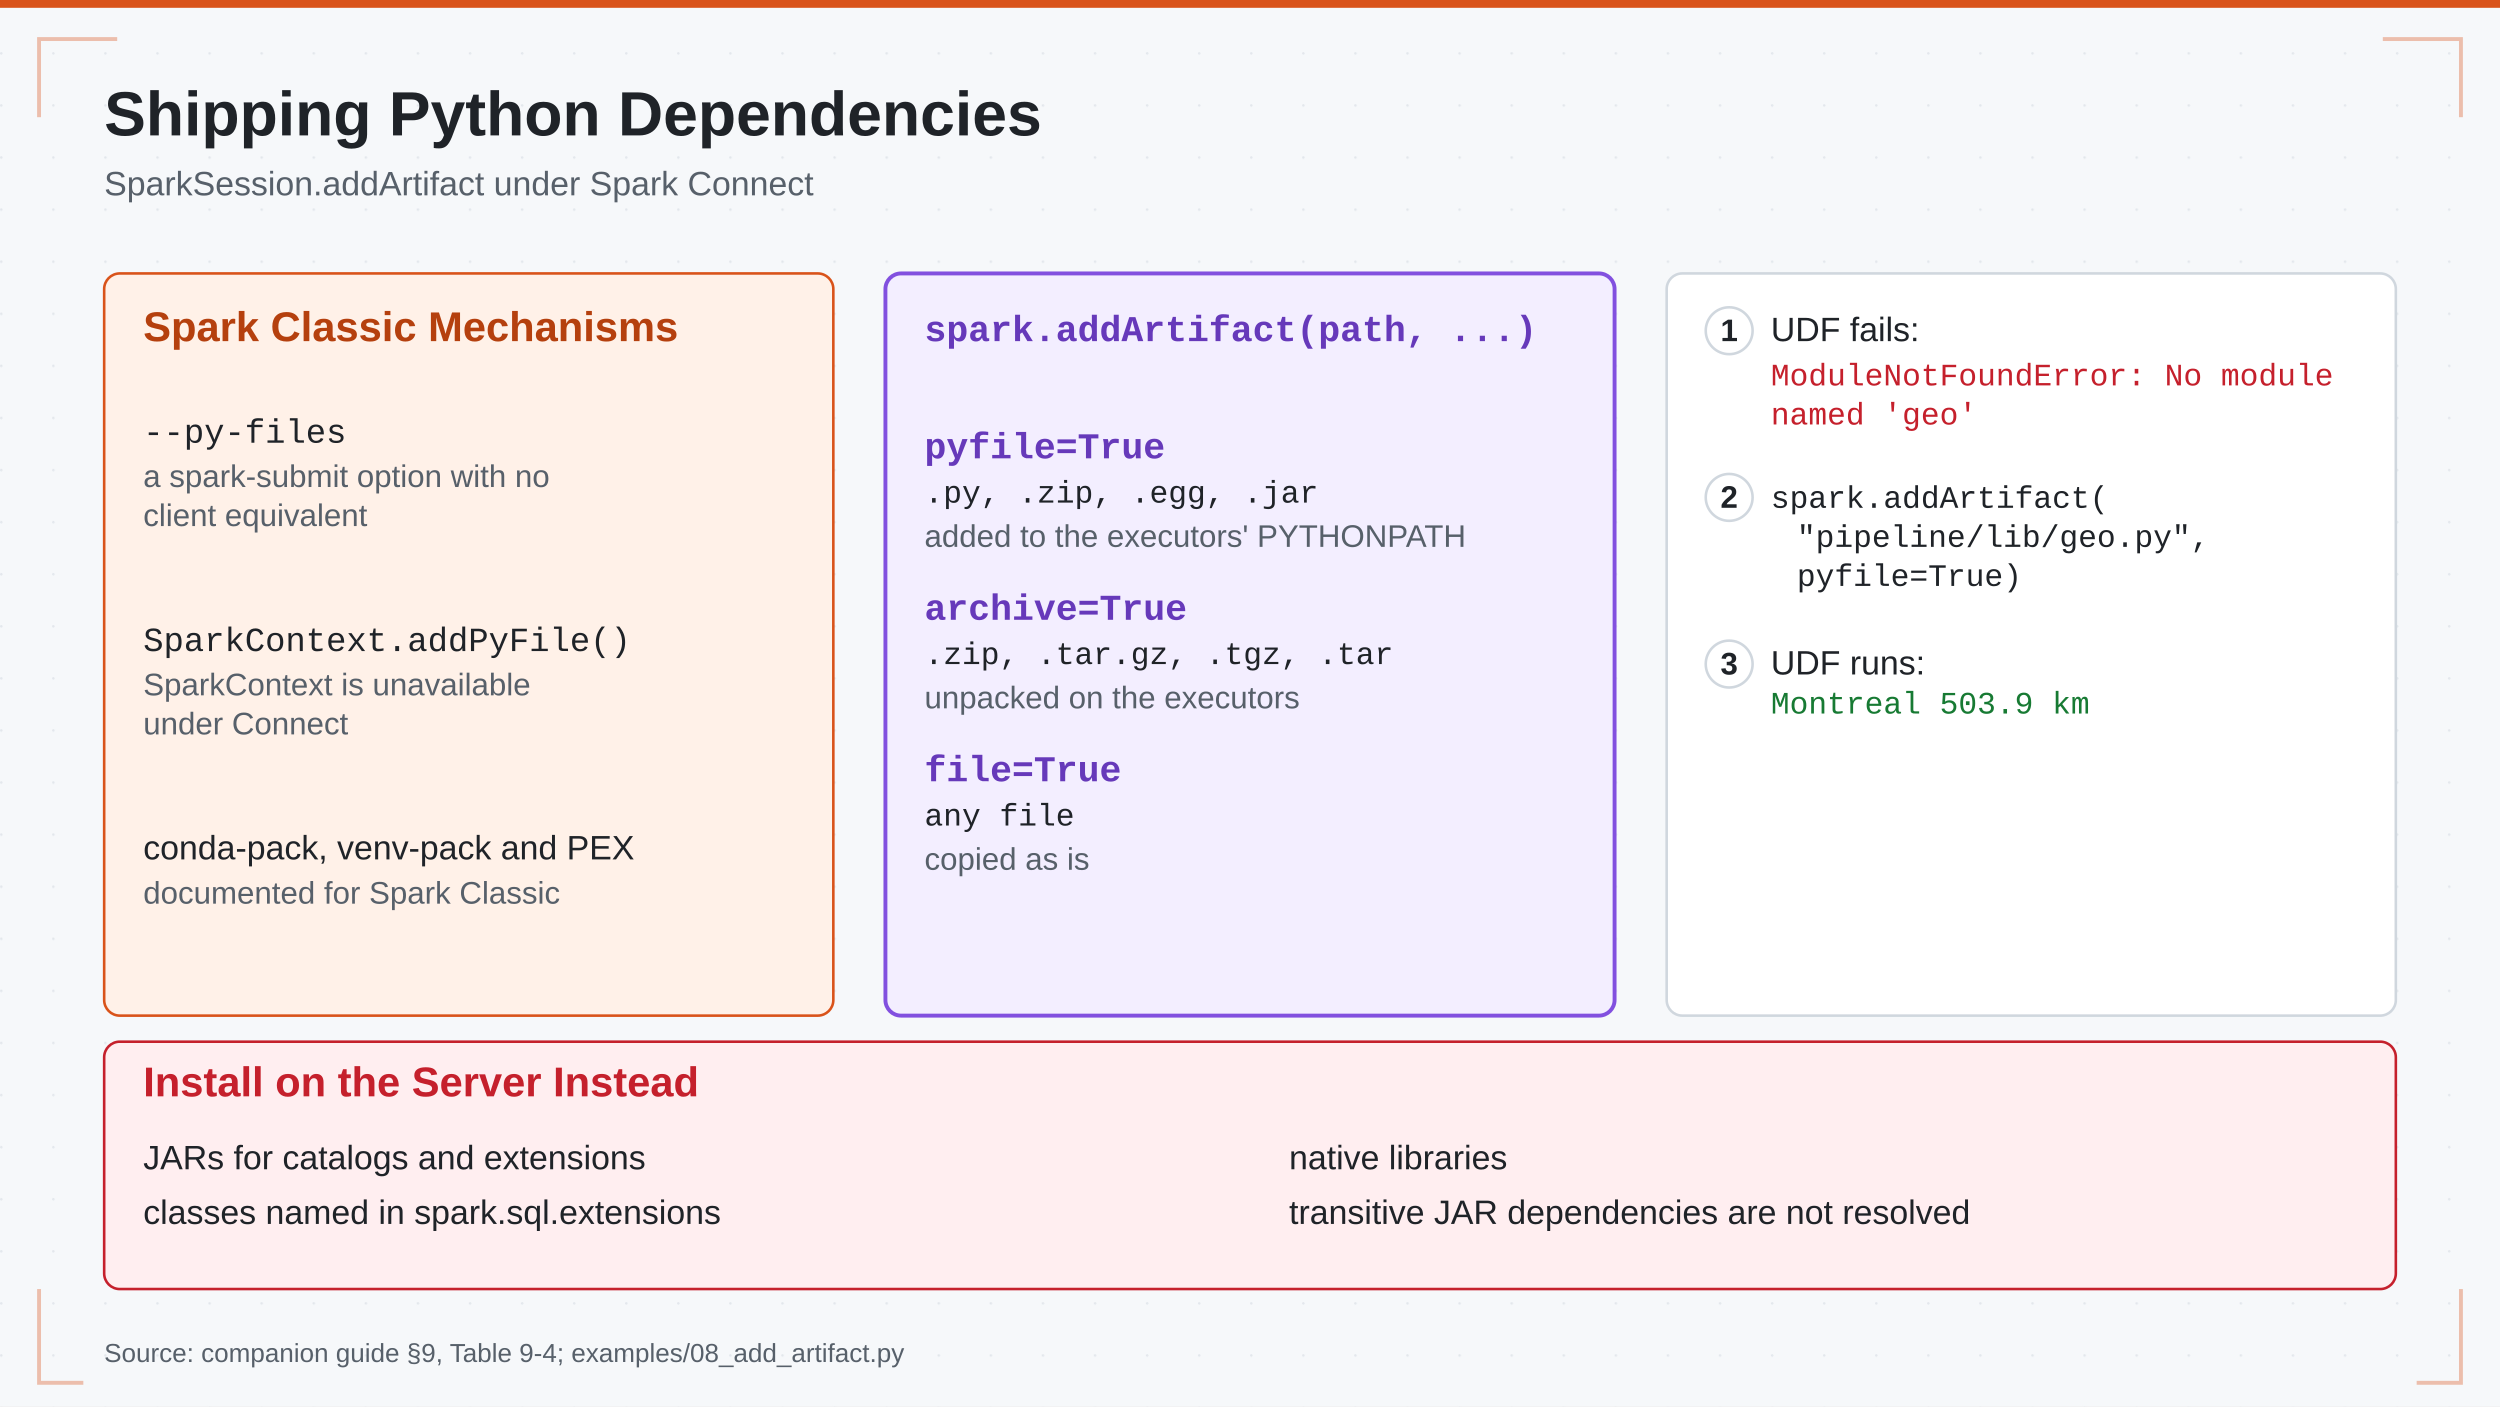
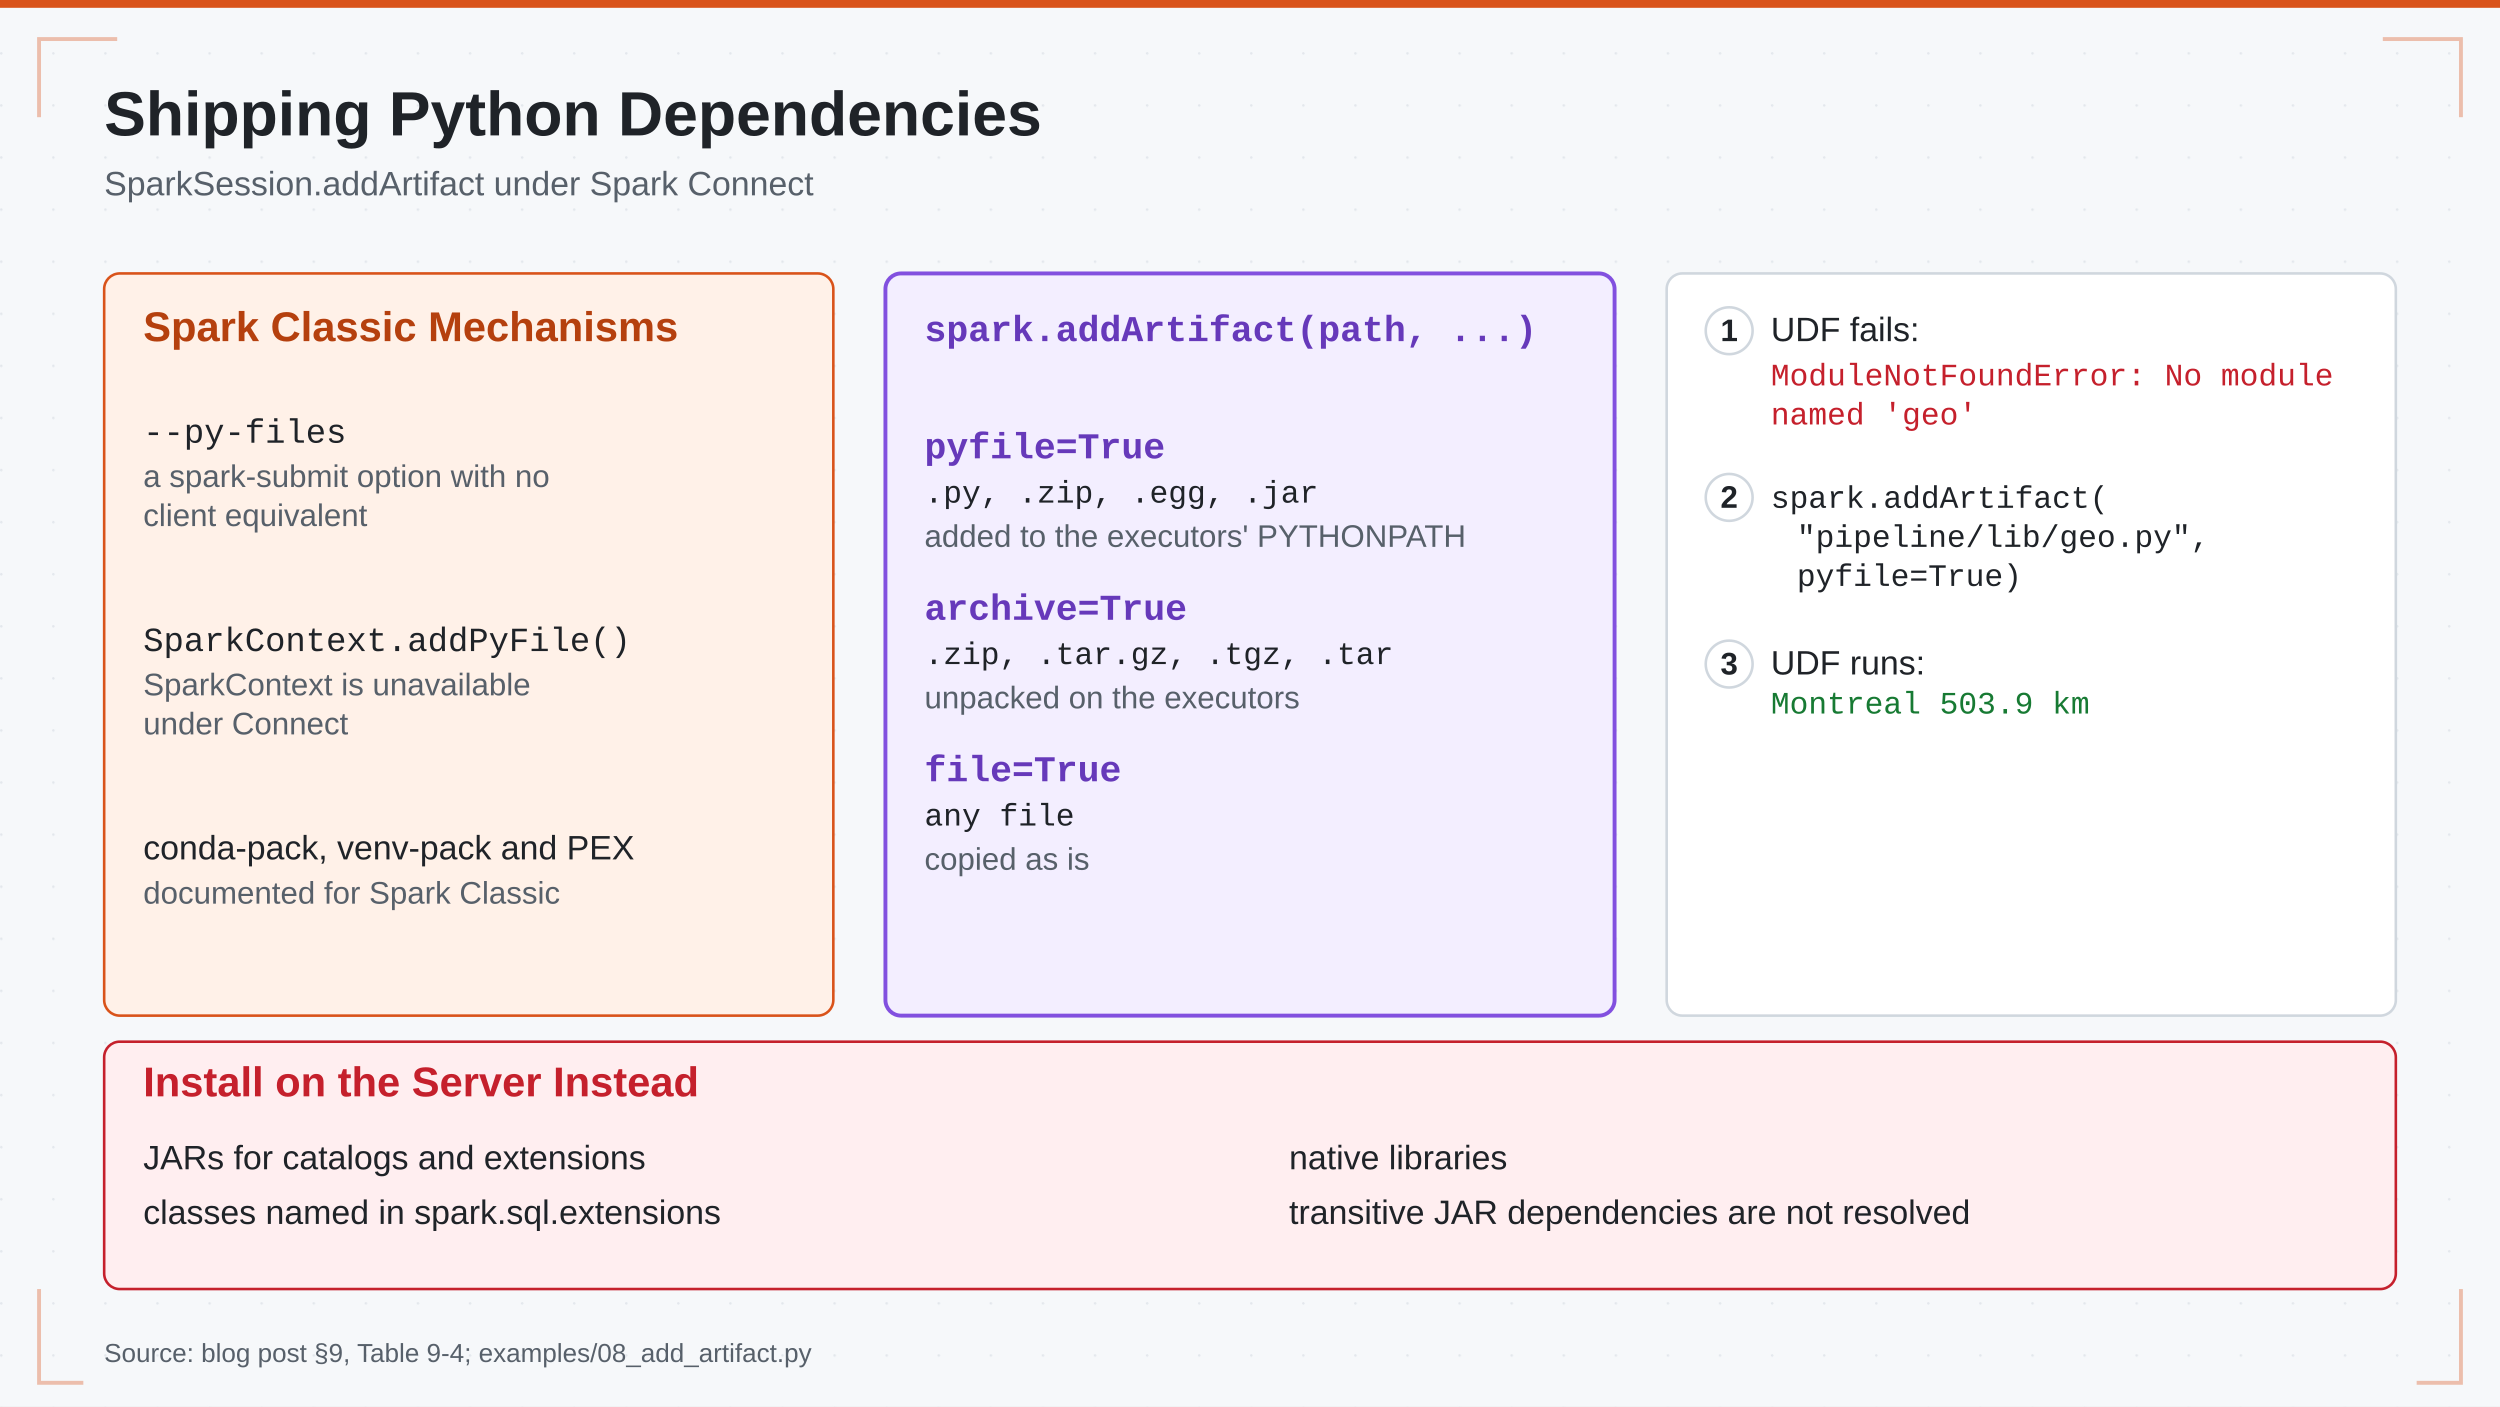
<svg xmlns="http://www.w3.org/2000/svg" width="1920" height="1080" viewBox="0 0 1920 1080" font-family="'Segoe UI', Arial, Helvetica, sans-serif">
  <defs>
    <pattern id="dotgrid" width="40" height="40" patternUnits="userSpaceOnUse">
      <circle cx="1" cy="1" r="1" fill="#d8dee4" opacity="0.6" />
    </pattern>
  </defs>
  <rect x="0" y="0" width="1920" height="1080" fill="#f6f8fa" />
  <rect x="0" y="0" width="1920" height="1080" fill="url(#dotgrid)" />
  <rect x="0" y="0" width="1920" height="6" fill="#d9531a" />
  <g stroke="#d9531a" stroke-width="3" opacity="0.35" fill="none">
    <path d="M 30 90 L 30 30 L 90 30" />
    <path d="M 1830 30 L 1890 30 L 1890 90" />
    <path d="M 30 990 L 30 1062 L 64 1062" />
    <path d="M 1890 990 L 1890 1062 L 1856 1062" />
  </g>
  <text x="80" y="104" font-size="48" font-weight="700" fill="#1f2328">Shipping Python Dependencies</text>
  <text x="80" y="150" font-size="26" fill="#57606a">SparkSession.addArtifact under Spark Connect</text>
  <rect x="80" y="210" width="560" height="570" rx="12" fill="#fff1e8" stroke="#d9531a" stroke-width="2" />
  <text x="110" y="262" font-size="32" font-weight="700" fill="#b5400e">Spark Classic Mechanisms</text>
  <text x="110" y="340" font-family="Consolas, 'Courier New', monospace" font-size="26" fill="#1f2328">--py-files</text>
  <text x="110" y="374" font-size="24" fill="#57606a">a spark-submit option with no</text>
  <text x="110" y="404" font-size="24" fill="#57606a">client equivalent</text>
  <text x="110" y="500" font-family="Consolas, 'Courier New', monospace" font-size="26" fill="#1f2328">SparkContext.addPyFile()</text>
  <text x="110" y="534" font-size="24" fill="#57606a">SparkContext is unavailable</text>
  <text x="110" y="564" font-size="24" fill="#57606a">under Connect</text>
  <text x="110" y="660" font-size="26" fill="#1f2328">conda-pack, venv-pack and PEX</text>
  <text x="110" y="694" font-size="24" fill="#57606a">documented for Spark Classic</text>
  <rect x="680" y="210" width="560" height="570" rx="12" fill="#f3eeff" stroke="#8250df" stroke-width="3" />
  <text x="710" y="262" font-family="Consolas, 'Courier New', monospace" font-size="28" font-weight="700" fill="#6639ba">spark.addArtifact(path, ...)</text>
  <text x="710" y="352" font-family="Consolas, 'Courier New', monospace" font-size="28" font-weight="700" fill="#6639ba">pyfile=True</text>
  <text x="710" y="386" font-family="Consolas, 'Courier New', monospace" font-size="24" fill="#1f2328">.py, .zip, .egg, .jar</text>
  <text x="710" y="420" font-size="24" fill="#57606a">added to the executors' PYTHONPATH</text>
  <text x="710" y="476" font-family="Consolas, 'Courier New', monospace" font-size="28" font-weight="700" fill="#6639ba">archive=True</text>
  <text x="710" y="510" font-family="Consolas, 'Courier New', monospace" font-size="24" fill="#1f2328">.zip, .tar.gz, .tgz, .tar</text>
  <text x="710" y="544" font-size="24" fill="#57606a">unpacked on the executors</text>
  <text x="710" y="600" font-family="Consolas, 'Courier New', monospace" font-size="28" font-weight="700" fill="#6639ba">file=True</text>
  <text x="710" y="634" font-family="Consolas, 'Courier New', monospace" font-size="24" fill="#1f2328">any file</text>
  <text x="710" y="668" font-size="24" fill="#57606a">copied as is</text>
  <rect x="1280" y="210" width="560" height="570" rx="12" fill="#ffffff" stroke="#d0d7de" stroke-width="2" />
  <circle cx="1328" cy="254" r="18" fill="#ffffff" stroke="#d0d7de" stroke-width="2" />
  <text x="1328" y="262" font-size="24" font-weight="700" fill="#1f2328" text-anchor="middle">1</text>
  <text x="1360" y="262" font-size="26" fill="#1f2328">UDF fails:</text>
  <text x="1360" y="296" font-family="Consolas, 'Courier New', monospace" font-size="24" fill="#c5202c">ModuleNotFoundError: No module</text>
  <text x="1360" y="326" font-family="Consolas, 'Courier New', monospace" font-size="24" fill="#c5202c">named 'geo'</text>
  <circle cx="1328" cy="382" r="18" fill="#ffffff" stroke="#d0d7de" stroke-width="2" />
  <text x="1328" y="390" font-size="24" font-weight="700" fill="#1f2328" text-anchor="middle">2</text>
  <text x="1360" y="390" font-family="Consolas, 'Courier New', monospace" font-size="24" fill="#1f2328">spark.addArtifact(</text>
  <text x="1380" y="420" font-family="Consolas, 'Courier New', monospace" font-size="24" fill="#1f2328">"pipeline/lib/geo.py",</text>
  <text x="1380" y="450" font-family="Consolas, 'Courier New', monospace" font-size="24" fill="#1f2328">pyfile=True)</text>
  <circle cx="1328" cy="510" r="18" fill="#ffffff" stroke="#d0d7de" stroke-width="2" />
  <text x="1328" y="518" font-size="24" font-weight="700" fill="#1f2328" text-anchor="middle">3</text>
  <text x="1360" y="518" font-size="26" fill="#1f2328">UDF runs:</text>
  <text x="1360" y="548" font-family="Consolas, 'Courier New', monospace" font-size="24" fill="#177a33">Montreal 503.9 km</text>
  <rect x="80" y="800" width="1760" height="190" rx="12" fill="#ffeef0" stroke="#c5202c" stroke-width="2" />
  <text x="110" y="842" font-size="32" font-weight="700" fill="#c5202c">Install on the Server Instead</text>
  <text x="110" y="898" font-size="26" fill="#1f2328">JARs for catalogs and extensions</text>
  <text x="990" y="898" font-size="26" fill="#1f2328">native libraries</text>
  <text x="110" y="940" font-size="26" fill="#1f2328">classes named in spark.sql.extensions</text>
  <text x="990" y="940" font-size="26" fill="#1f2328">transitive JAR dependencies are not resolved</text>
-   <text x="80" y="1046" font-size="20" fill="#57606a">Source: companion guide §9, Table 9-4; examples/08_add_artifact.py</text>
+   <text x="80" y="1046" font-size="20" fill="#57606a">Source: blog post §9, Table 9-4; examples/08_add_artifact.py</text>
</svg>
